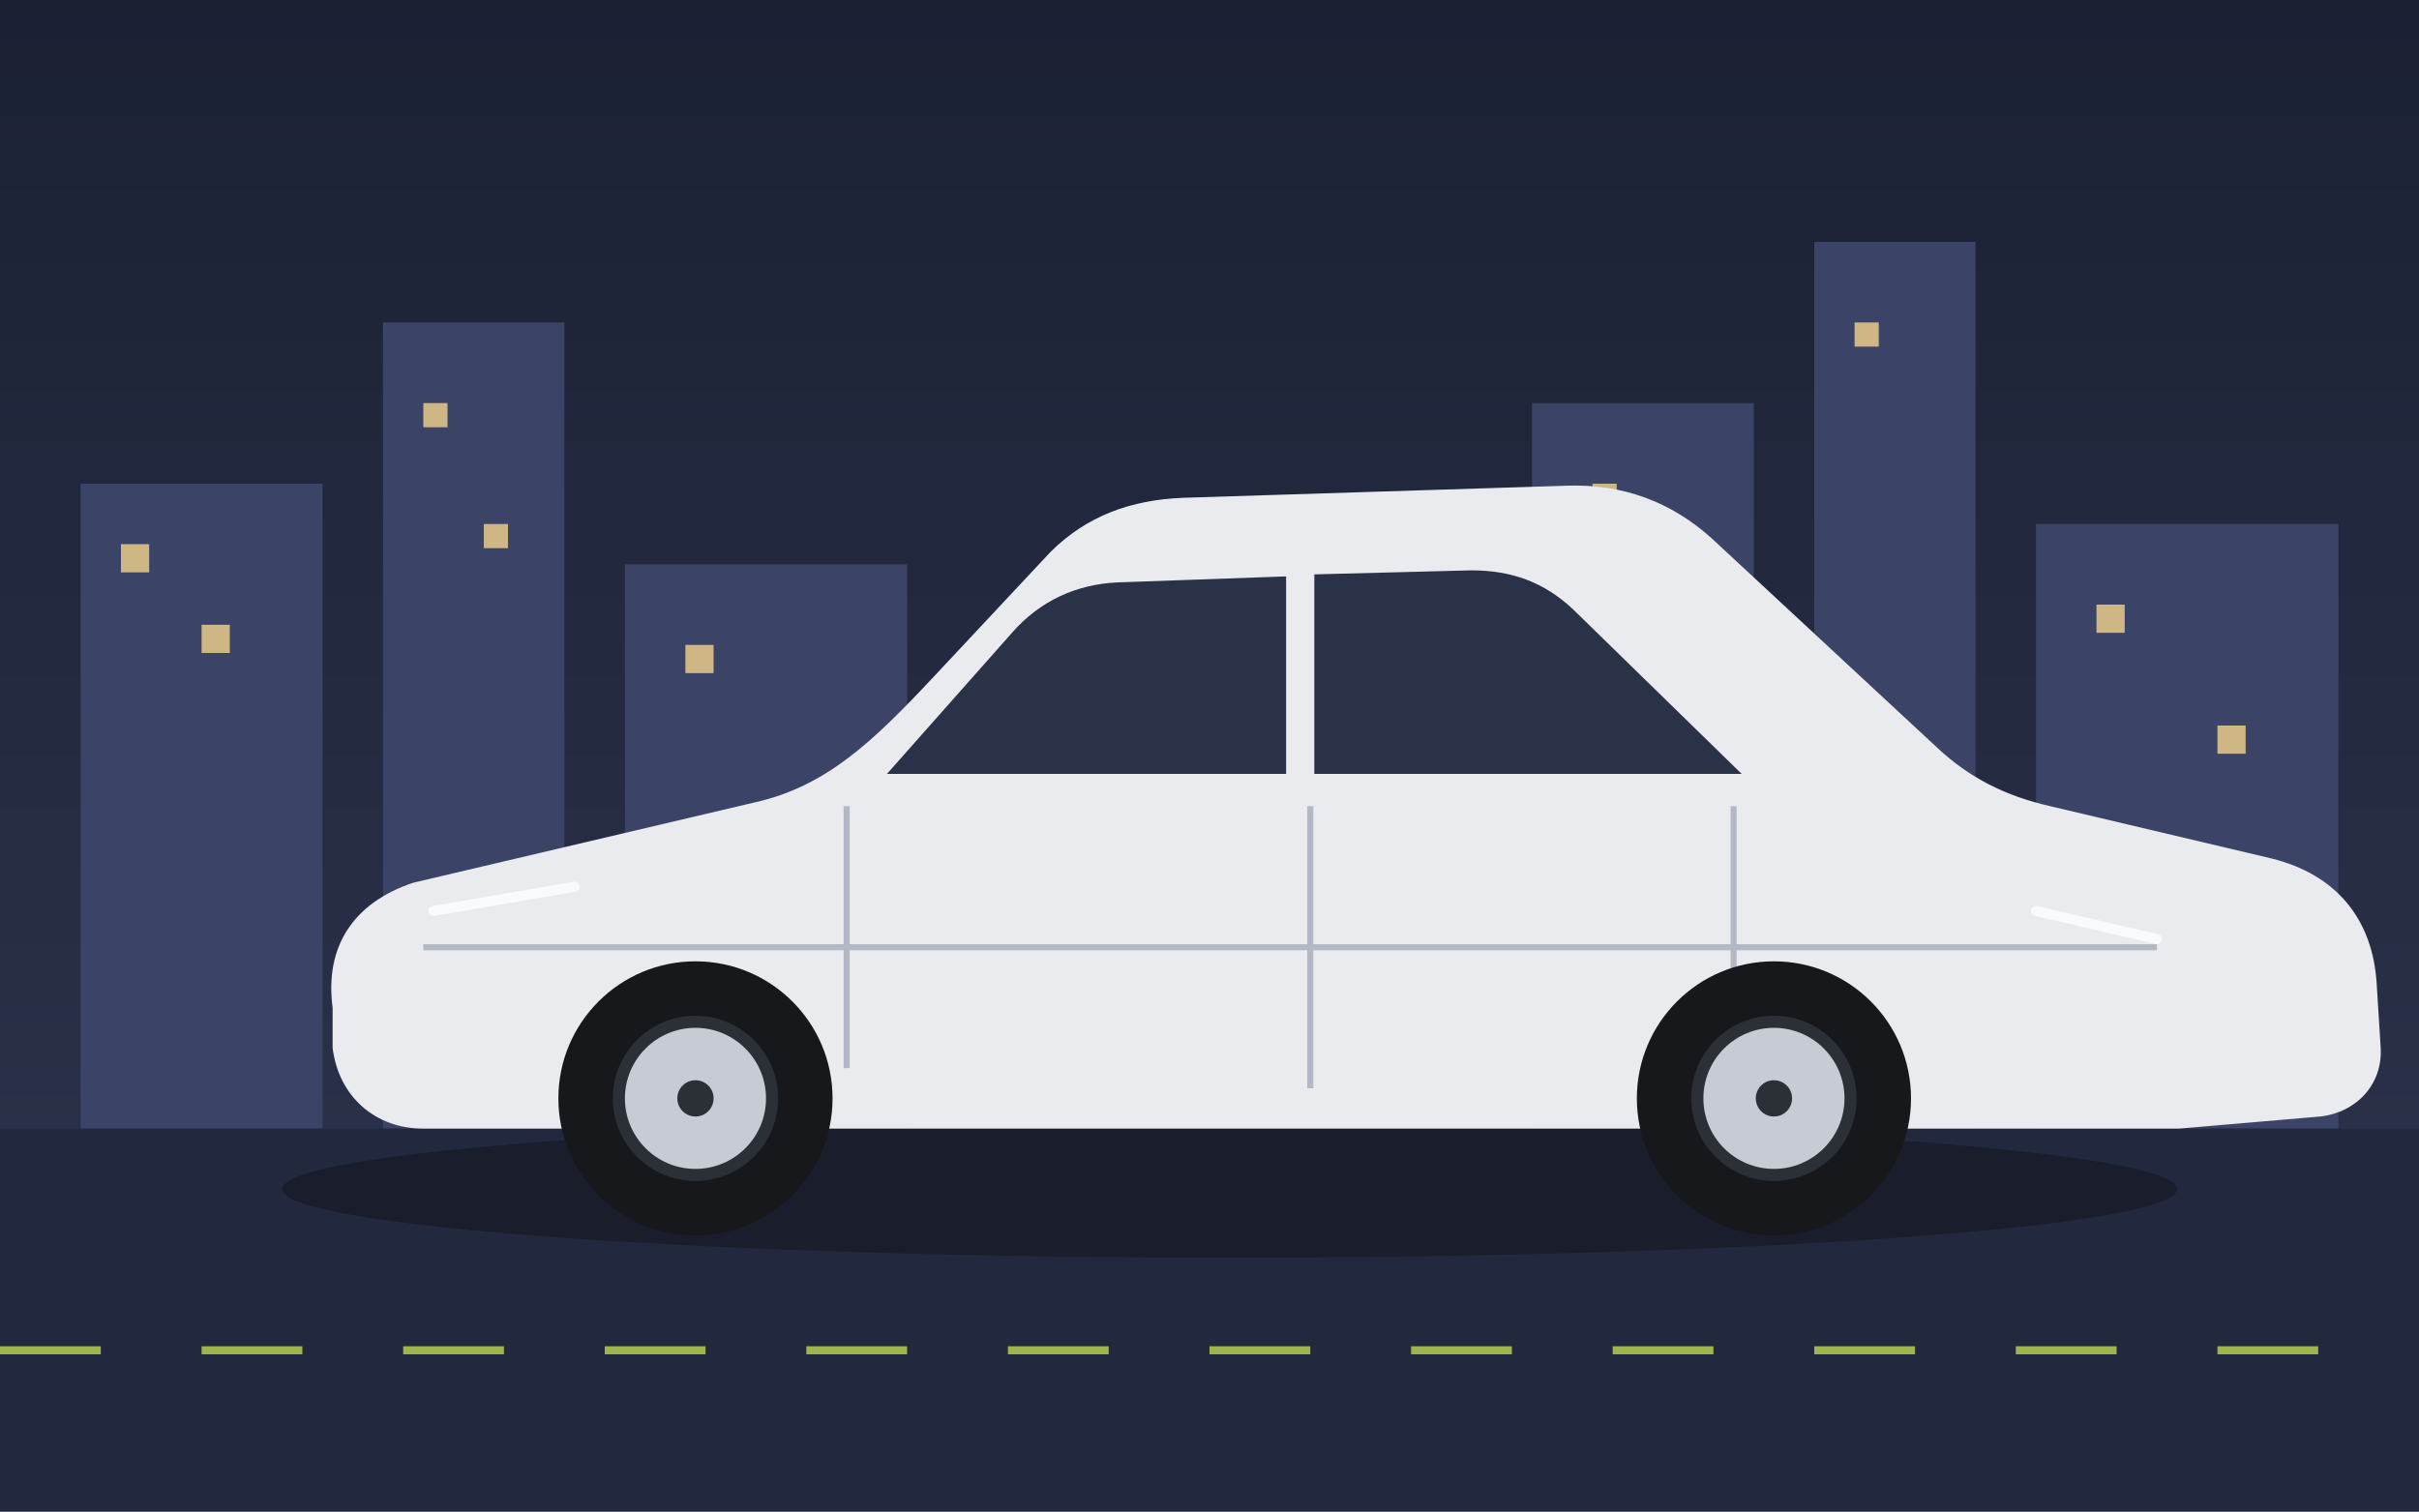
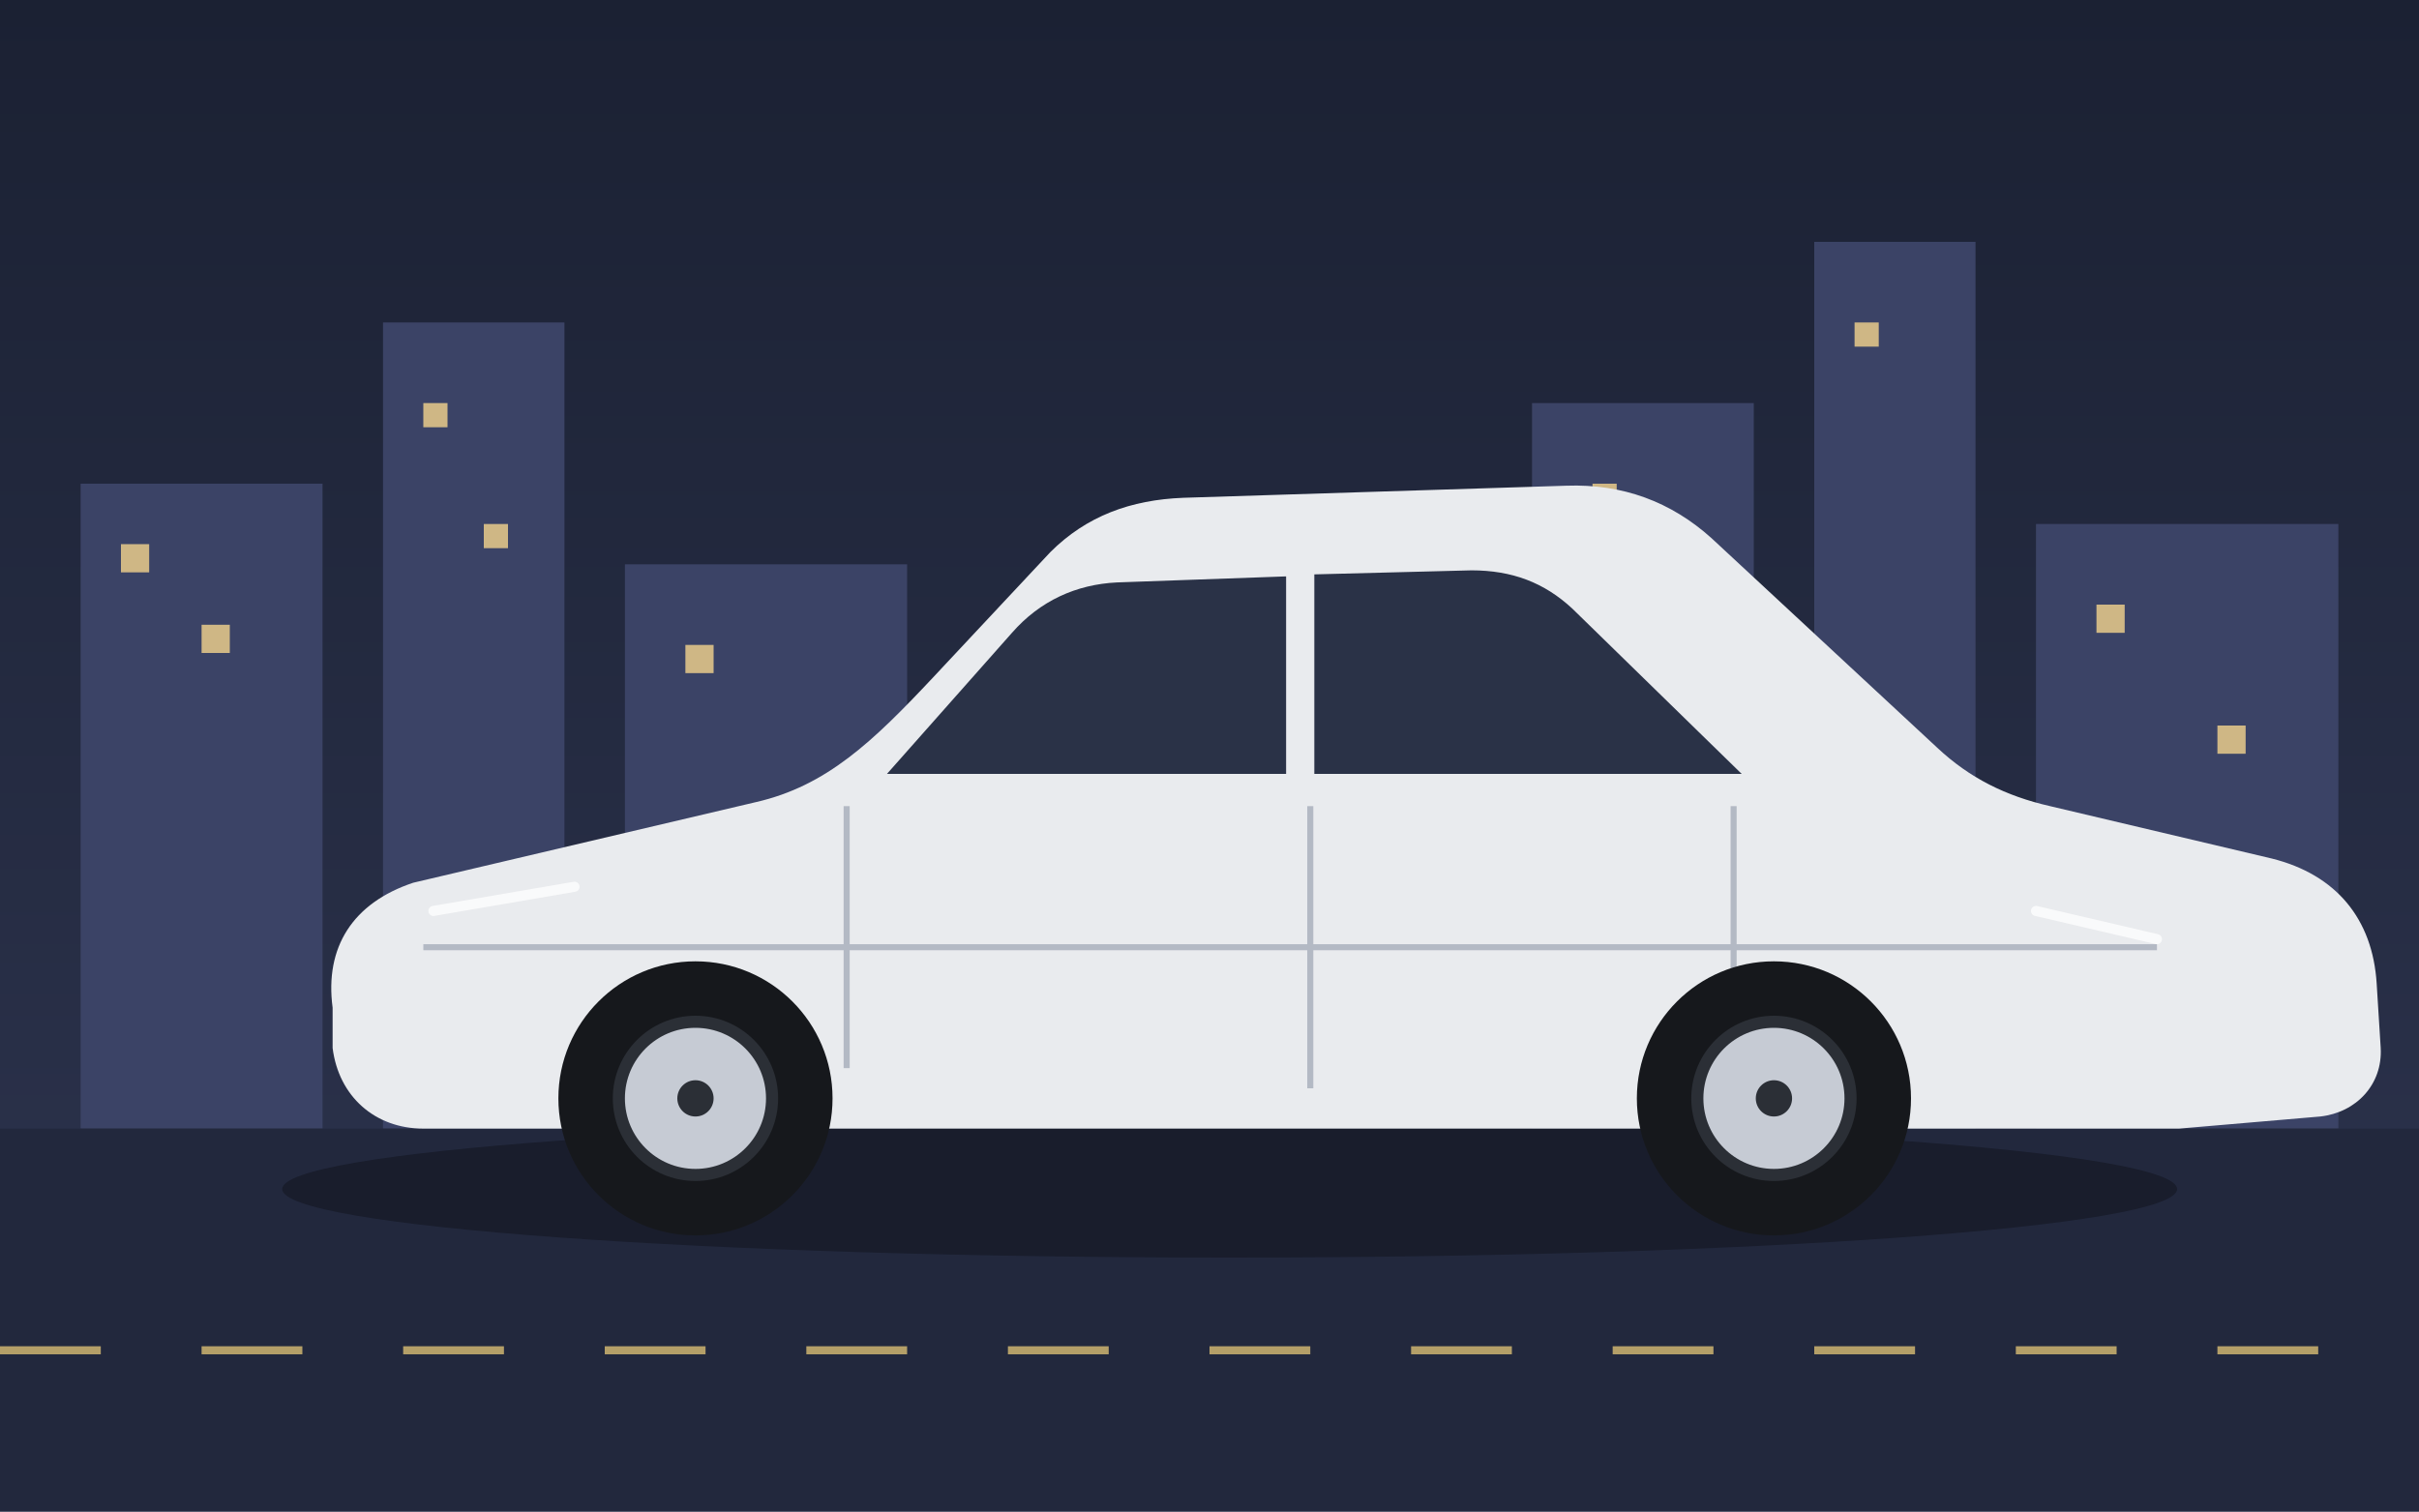
<svg xmlns="http://www.w3.org/2000/svg" viewBox="0 0 1200 750">
  <defs>
    <linearGradient id="s" x2="0" y2="1">
      <stop stop-color="#1b2133" />
      <stop offset="1" stop-color="#2e3550" />
    </linearGradient>
  </defs>
  <path fill="url(#s)" d="M0 0h1200v750H0z" />
  <g fill="#3b4366">
    <path d="M40 240h120v320H40zM190 160h90v400h-90zM310 280h140v280H310zM760 200h110v360H760zM900 120h80v440h-80zM1010 260h150v300h-150z" />
  </g>
  <g fill="#f4d58d" opacity=".8">
    <path d="M60 270h14v14H60zM100 310h14v14h-14zM210 200h12v12h-12zM240 260h12v12h-12zM340 320h14v14h-14zM790 240h12v12h-12zM920 160h12v12h-12zM1040 300h14v14h-14zM1100 360h14v14h-14z" />
  </g>
  <path fill="#22283d" d="M0 560h1200v190H0z" />
-   <path stroke="#d6ef55" stroke-width="4" stroke-dasharray="50 50" opacity=".7" d="M0 670h1200" />
+   <path stroke="#f2d27a" stroke-width="4" stroke-dasharray="50 50" opacity=".7" d="M0 670h1200" />
  <ellipse cx="610" cy="590" rx="470" ry="34" fill="#000" opacity=".28" />
  <path fill="#e9ebee" d="M165 500c-4-30 10-52 40-62l170-40c35-8 58-30 88-62l58-62c18-18 40-26 66-27l190-6c28-1 52 8 72 26l112 104c16 15 34 24 56 29l110 26c32 8 50 30 52 62l2 32c1 18-12 32-30 34l-70 6H210c-24 0-42-16-45-40z" />
  <path fill="#2a3247" d="M440 384l62-70c14-16 32-24 52-25l84-3v98zm212 0v-99l78-2c20 0 36 6 50 19l84 82z" />
  <path stroke="#8790a3" stroke-width="3" fill="none" opacity=".55" d="M210 470h860M420 400v130M650 400v140M860 400v120" />
  <path stroke="#fff" stroke-width="5" stroke-linecap="round" opacity=".75" d="M215 452l70-12M1010 452l60 14" />
  <g fill="#16181c">
    <circle cx="345" cy="545" r="68" />
    <circle cx="880" cy="545" r="68" />
  </g>
  <g fill="#c6cbd4" stroke="#2b2f36" stroke-width="6">
    <circle cx="345" cy="545" r="38" />
    <circle cx="880" cy="545" r="38" />
  </g>
  <g fill="#2b2f36">
    <circle cx="345" cy="545" r="9" />
    <circle cx="880" cy="545" r="9" />
  </g>
</svg>
